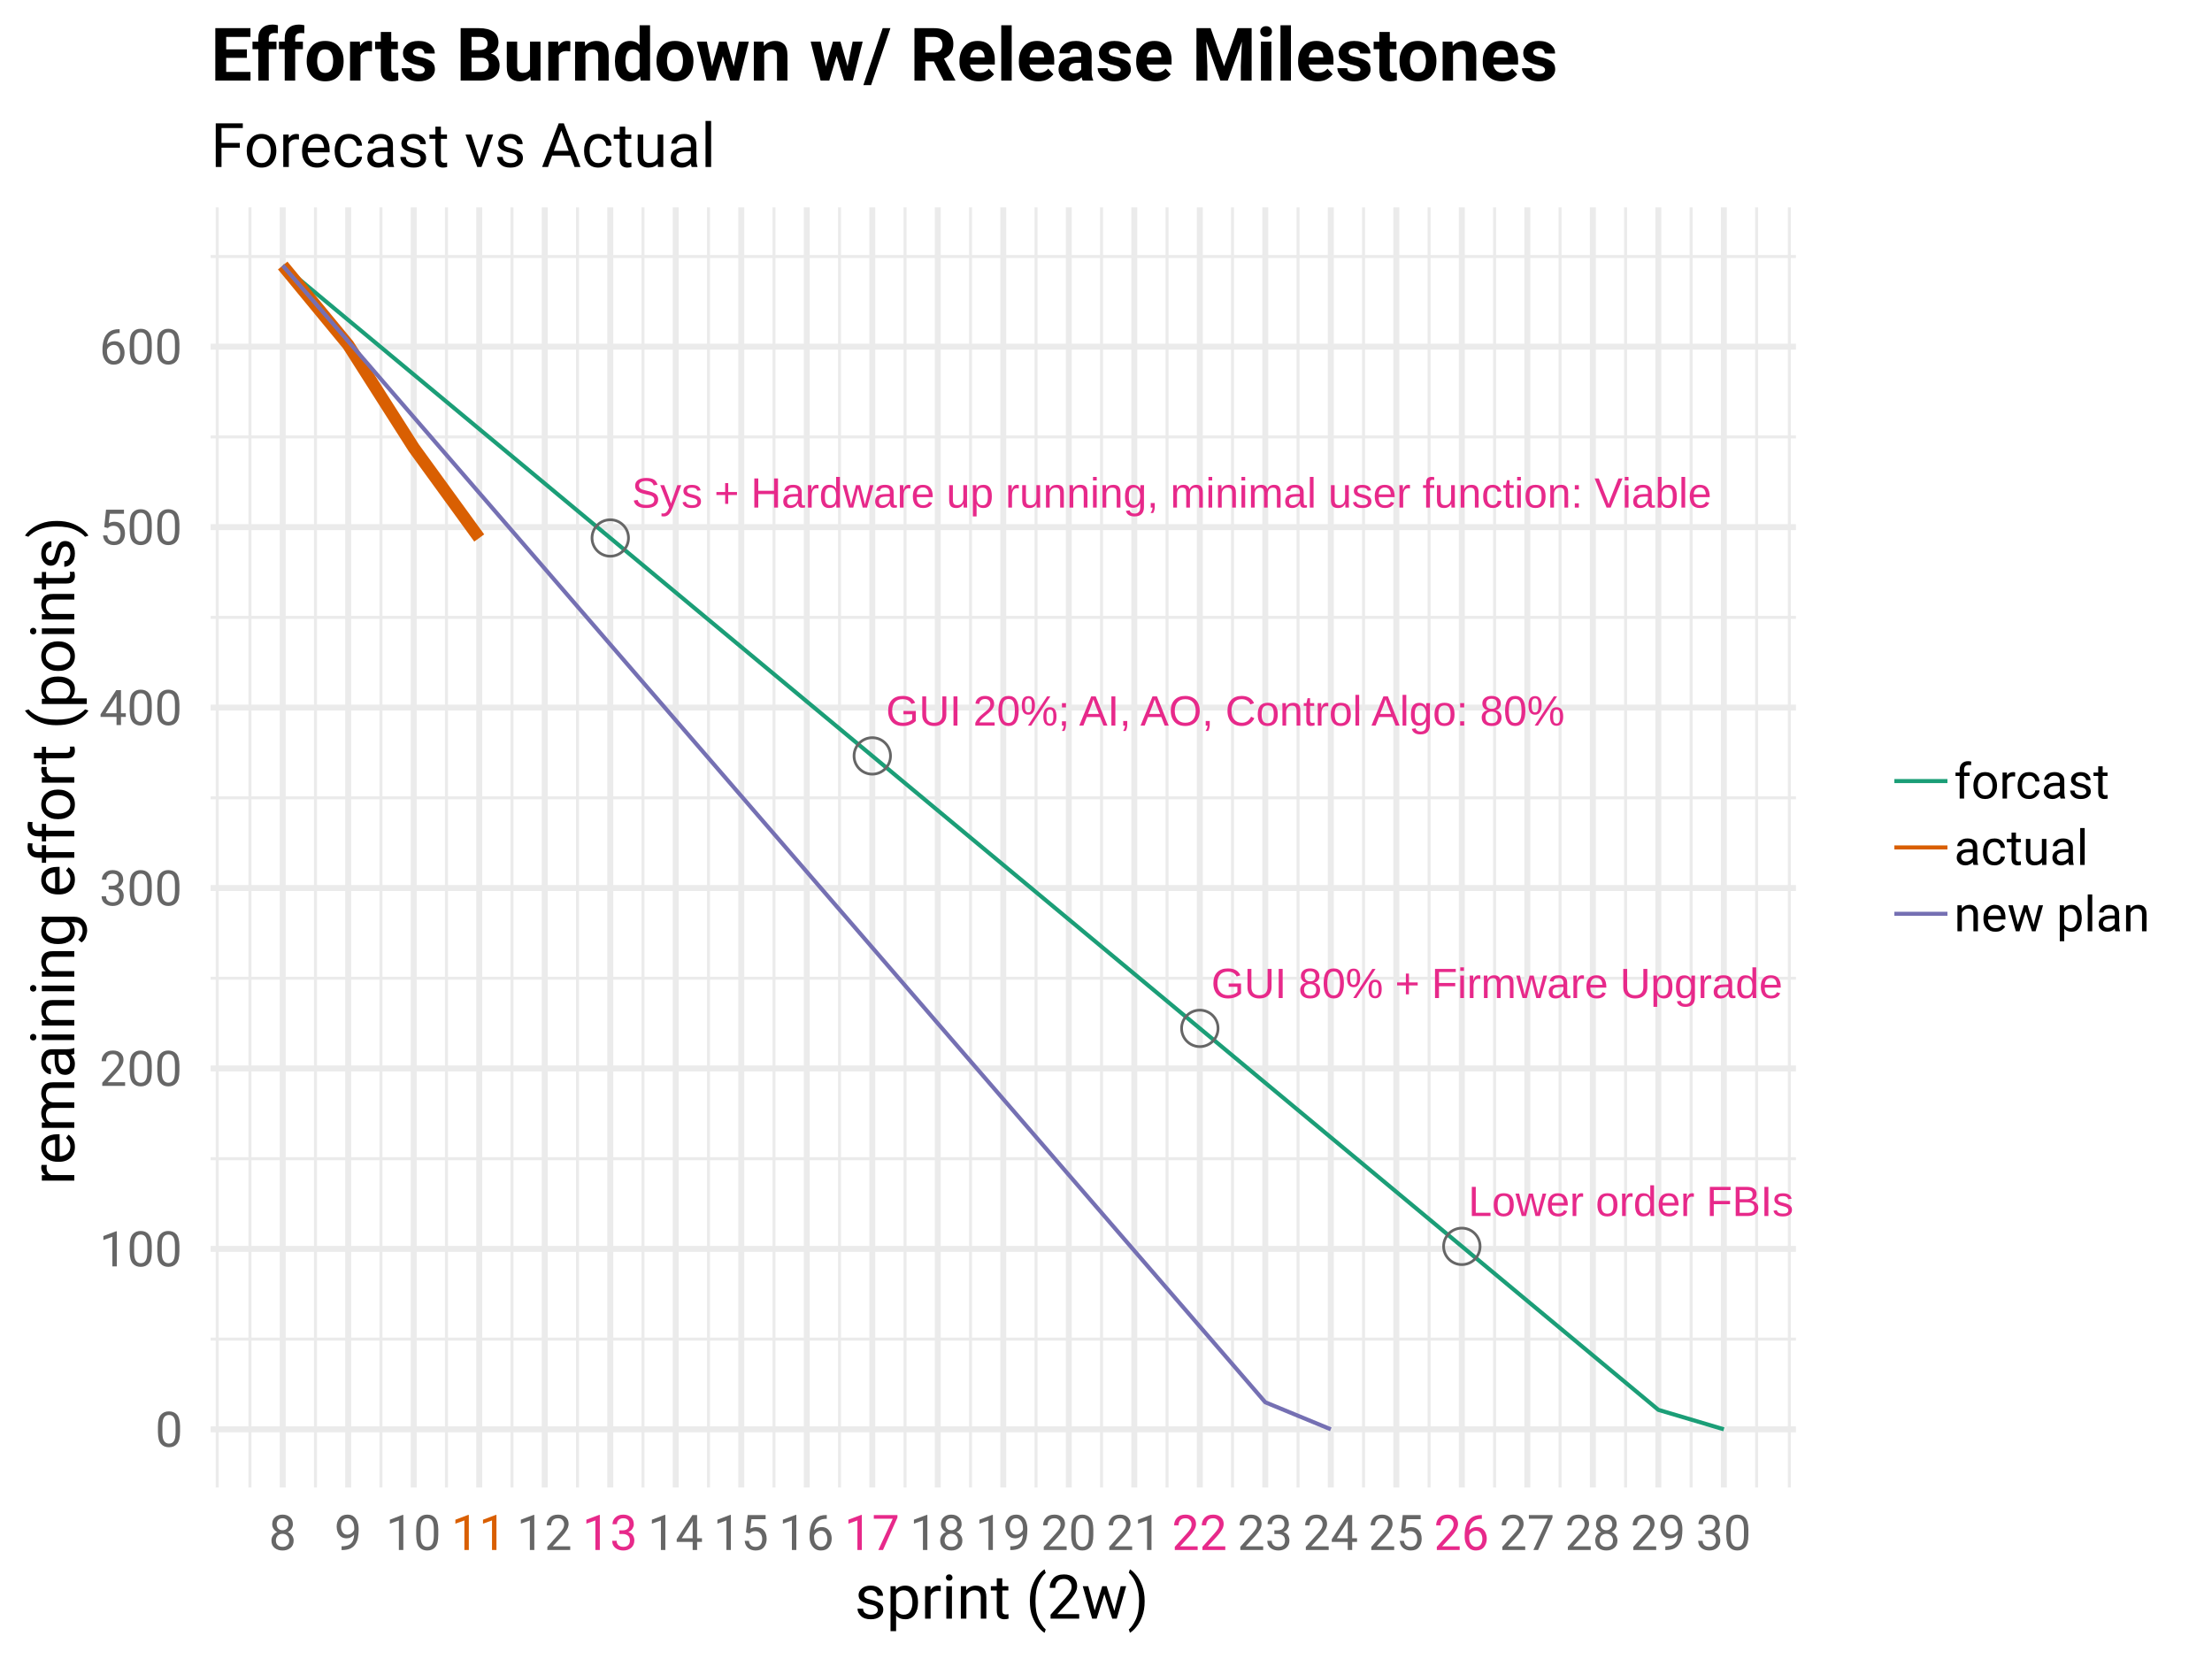
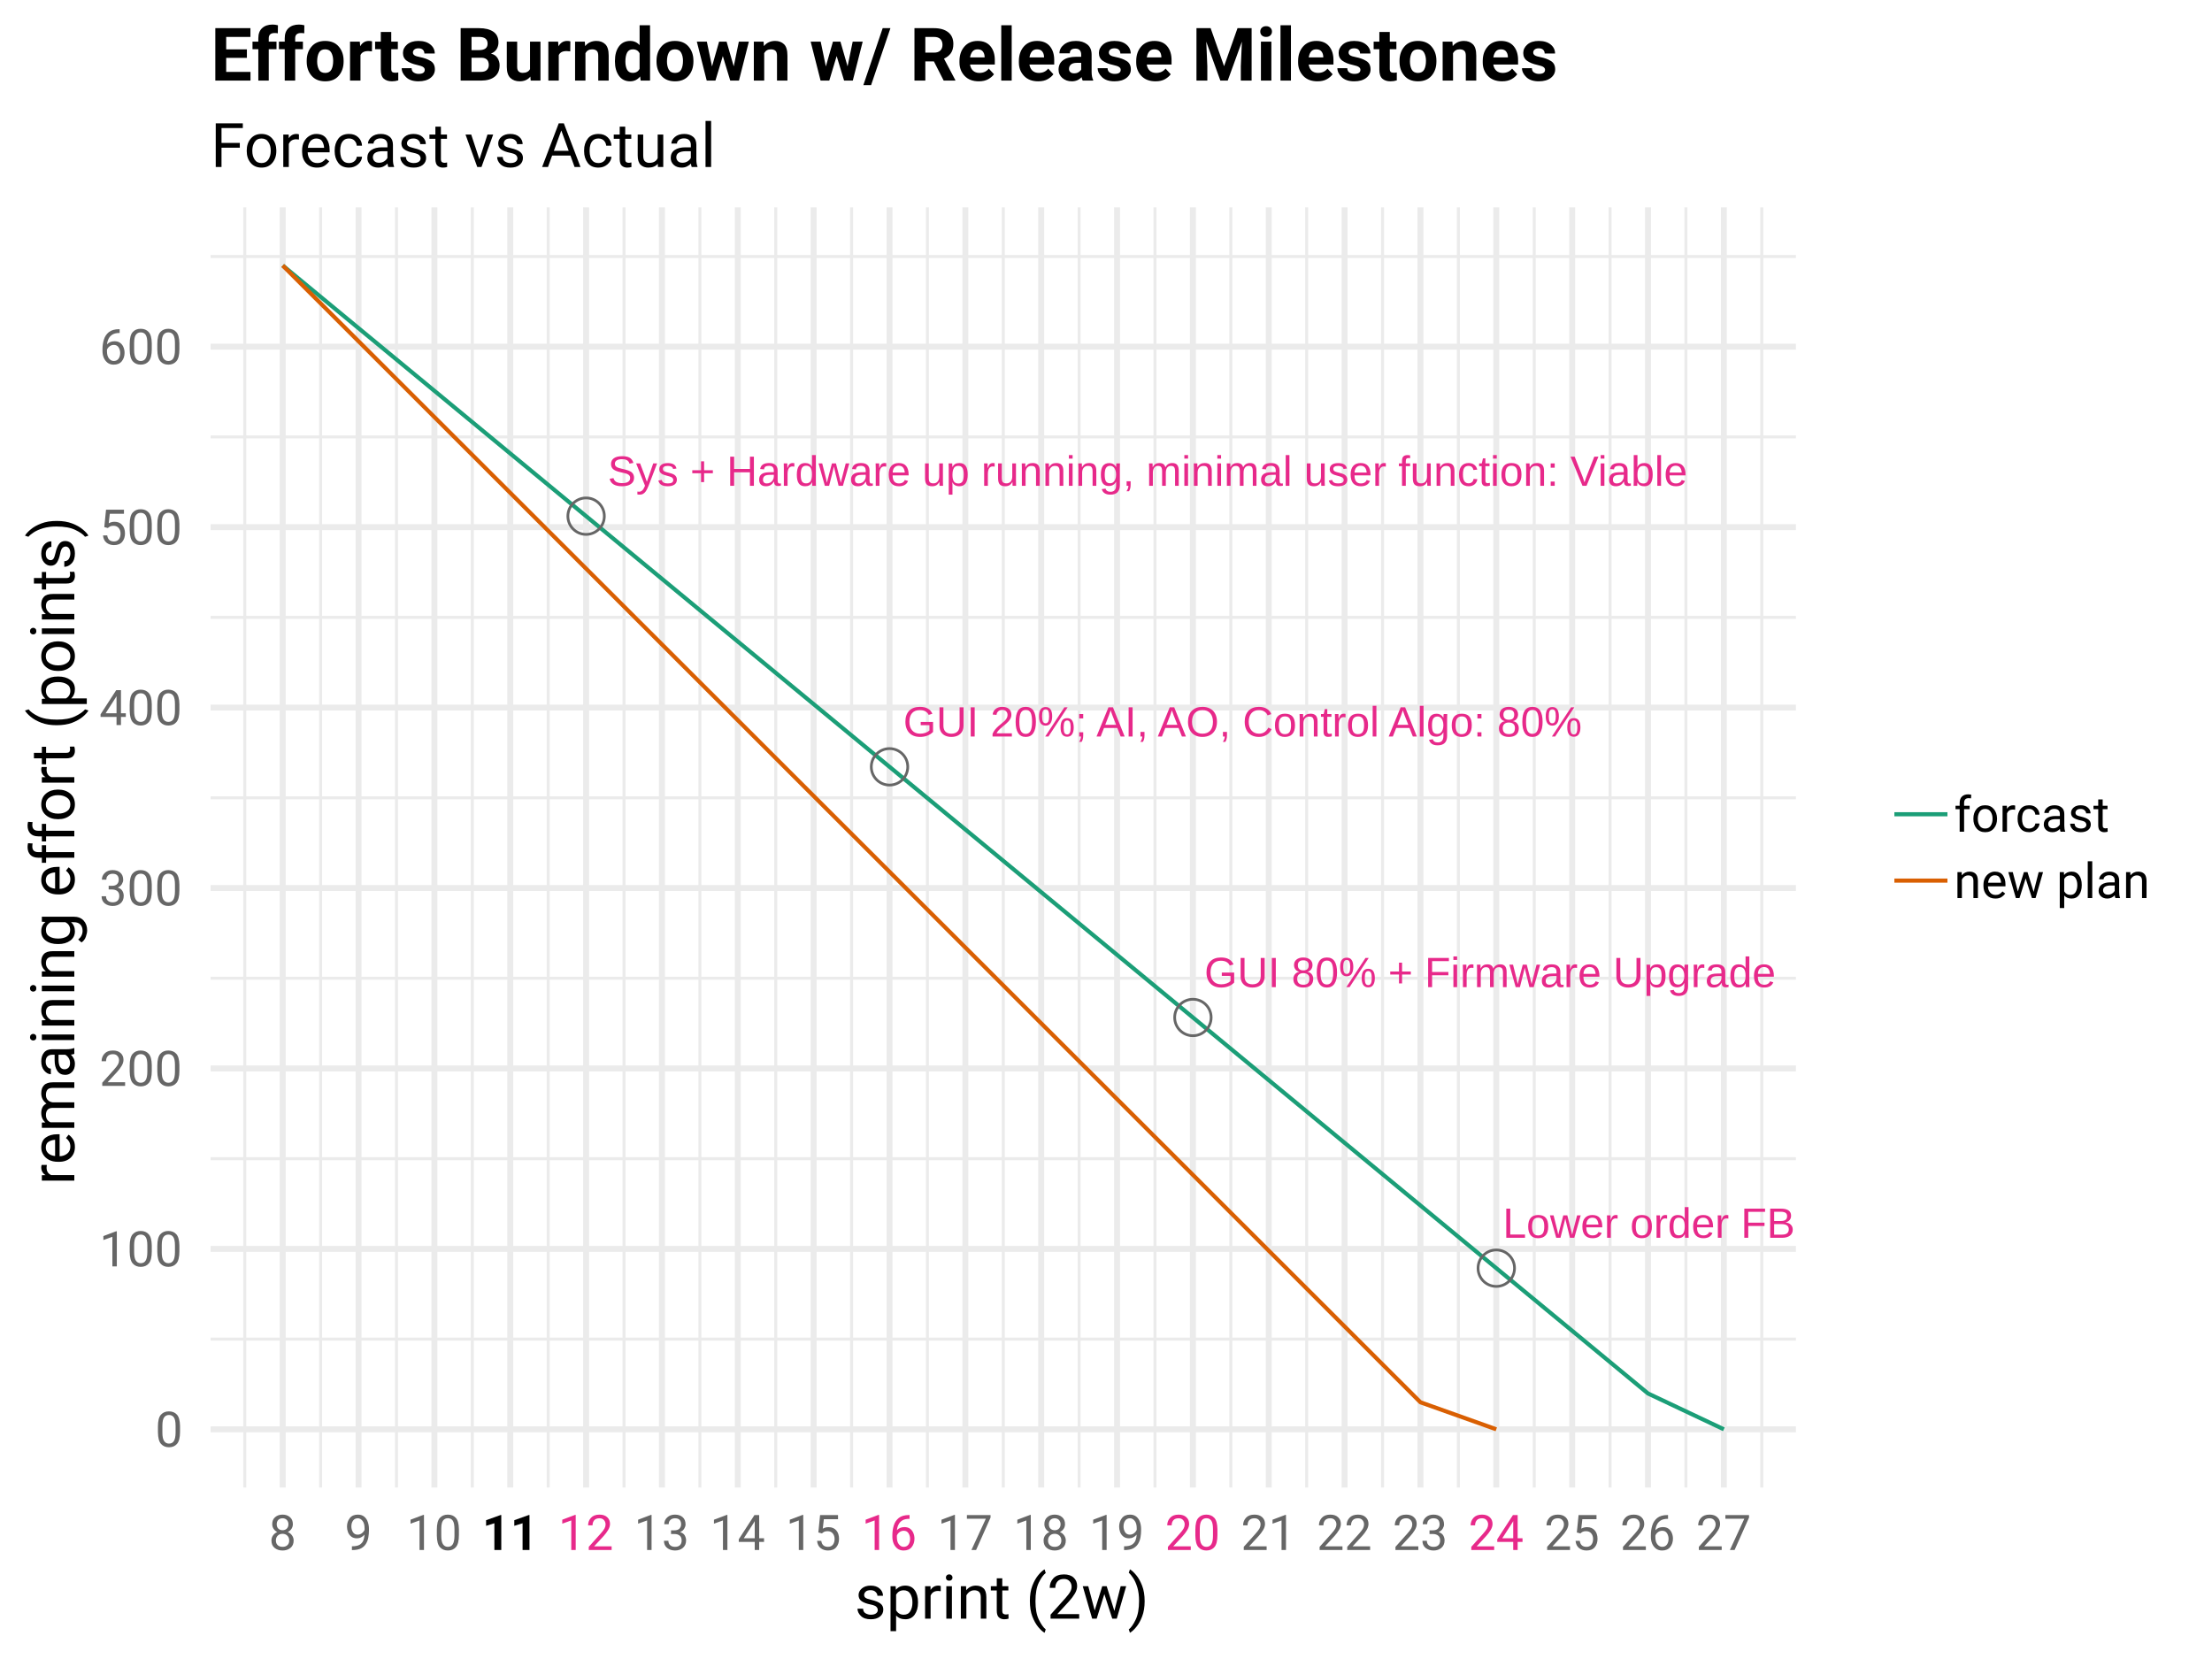
<svg xmlns="http://www.w3.org/2000/svg" viewBox="0 0 576.00 432.00">
  <defs>
    <style type="text/css">
    line, polyline, polygon, path, rect, circle {
      fill: none;
      stroke: #000000;
      stroke-linecap: round;
      stroke-linejoin: round;
      stroke-miterlimit: 10.00;
    }
  </style>
  </defs>
  <rect width="100%" height="100%" style="stroke: none; fill: #FFFFFF;" />
  <defs>
    <clipPath id="cpNTQuODV8NDY3LjY1fDM4Ny4zNXw1My45OQ==">
      <rect x="54.85" y="53.99" width="412.80" height="333.36" />
    </clipPath>
  </defs>
  <polyline points="54.85,348.70 467.65,348.70 " style="stroke-width: 0.78; stroke: #EBEBEB; stroke-linecap: butt;" clip-path="url(#cpNTQuODV8NDY3LjY1fDM4Ny4zNXw1My45OQ==)" />
  <polyline points="54.85,301.72 467.65,301.72 " style="stroke-width: 0.78; stroke: #EBEBEB; stroke-linecap: butt;" clip-path="url(#cpNTQuODV8NDY3LjY1fDM4Ny4zNXw1My45OQ==)" />
  <polyline points="54.85,254.73 467.65,254.73 " style="stroke-width: 0.78; stroke: #EBEBEB; stroke-linecap: butt;" clip-path="url(#cpNTQuODV8NDY3LjY1fDM4Ny4zNXw1My45OQ==)" />
  <polyline points="54.85,207.75 467.65,207.75 " style="stroke-width: 0.78; stroke: #EBEBEB; stroke-linecap: butt;" clip-path="url(#cpNTQuODV8NDY3LjY1fDM4Ny4zNXw1My45OQ==)" />
  <polyline points="54.85,160.76 467.65,160.76 " style="stroke-width: 0.78; stroke: #EBEBEB; stroke-linecap: butt;" clip-path="url(#cpNTQuODV8NDY3LjY1fDM4Ny4zNXw1My45OQ==)" />
  <polyline points="54.85,113.77 467.65,113.77 " style="stroke-width: 0.78; stroke: #EBEBEB; stroke-linecap: butt;" clip-path="url(#cpNTQuODV8NDY3LjY1fDM4Ny4zNXw1My45OQ==)" />
  <polyline points="54.85,66.79 467.65,66.79 " style="stroke-width: 0.78; stroke: #EBEBEB; stroke-linecap: butt;" clip-path="url(#cpNTQuODV8NDY3LjY1fDM4Ny4zNXw1My45OQ==)" />
-   <polyline points="56.56,387.35 56.56,53.99 " style="stroke-width: 0.78; stroke: #EBEBEB; stroke-linecap: butt;" clip-path="url(#cpNTQuODV8NDY3LjY1fDM4Ny4zNXw1My45OQ==)" />
-   <polyline points="65.09,387.35 65.09,53.99 " style="stroke-width: 0.78; stroke: #EBEBEB; stroke-linecap: butt;" clip-path="url(#cpNTQuODV8NDY3LjY1fDM4Ny4zNXw1My45OQ==)" />
-   <polyline points="82.15,387.35 82.15,53.99 " style="stroke-width: 0.78; stroke: #EBEBEB; stroke-linecap: butt;" clip-path="url(#cpNTQuODV8NDY3LjY1fDM4Ny4zNXw1My45OQ==)" />
-   <polyline points="99.20,387.35 99.20,53.99 " style="stroke-width: 0.78; stroke: #EBEBEB; stroke-linecap: butt;" clip-path="url(#cpNTQuODV8NDY3LjY1fDM4Ny4zNXw1My45OQ==)" />
-   <polyline points="116.26,387.35 116.26,53.99 " style="stroke-width: 0.78; stroke: #EBEBEB; stroke-linecap: butt;" clip-path="url(#cpNTQuODV8NDY3LjY1fDM4Ny4zNXw1My45OQ==)" />
-   <polyline points="133.32,387.35 133.32,53.99 " style="stroke-width: 0.78; stroke: #EBEBEB; stroke-linecap: butt;" clip-path="url(#cpNTQuODV8NDY3LjY1fDM4Ny4zNXw1My45OQ==)" />
-   <polyline points="150.38,387.35 150.38,53.99 " style="stroke-width: 0.78; stroke: #EBEBEB; stroke-linecap: butt;" clip-path="url(#cpNTQuODV8NDY3LjY1fDM4Ny4zNXw1My45OQ==)" />
-   <polyline points="167.43,387.35 167.43,53.99 " style="stroke-width: 0.78; stroke: #EBEBEB; stroke-linecap: butt;" clip-path="url(#cpNTQuODV8NDY3LjY1fDM4Ny4zNXw1My45OQ==)" />
-   <polyline points="184.49,387.35 184.49,53.99 " style="stroke-width: 0.78; stroke: #EBEBEB; stroke-linecap: butt;" clip-path="url(#cpNTQuODV8NDY3LjY1fDM4Ny4zNXw1My45OQ==)" />
-   <polyline points="201.55,387.35 201.55,53.99 " style="stroke-width: 0.78; stroke: #EBEBEB; stroke-linecap: butt;" clip-path="url(#cpNTQuODV8NDY3LjY1fDM4Ny4zNXw1My45OQ==)" />
-   <polyline points="218.61,387.35 218.61,53.99 " style="stroke-width: 0.78; stroke: #EBEBEB; stroke-linecap: butt;" clip-path="url(#cpNTQuODV8NDY3LjY1fDM4Ny4zNXw1My45OQ==)" />
-   <polyline points="235.67,387.35 235.67,53.99 " style="stroke-width: 0.78; stroke: #EBEBEB; stroke-linecap: butt;" clip-path="url(#cpNTQuODV8NDY3LjY1fDM4Ny4zNXw1My45OQ==)" />
-   <polyline points="252.72,387.35 252.72,53.99 " style="stroke-width: 0.78; stroke: #EBEBEB; stroke-linecap: butt;" clip-path="url(#cpNTQuODV8NDY3LjY1fDM4Ny4zNXw1My45OQ==)" />
-   <polyline points="269.78,387.35 269.78,53.99 " style="stroke-width: 0.78; stroke: #EBEBEB; stroke-linecap: butt;" clip-path="url(#cpNTQuODV8NDY3LjY1fDM4Ny4zNXw1My45OQ==)" />
-   <polyline points="286.84,387.35 286.84,53.99 " style="stroke-width: 0.78; stroke: #EBEBEB; stroke-linecap: butt;" clip-path="url(#cpNTQuODV8NDY3LjY1fDM4Ny4zNXw1My45OQ==)" />
-   <polyline points="303.90,387.35 303.90,53.99 " style="stroke-width: 0.78; stroke: #EBEBEB; stroke-linecap: butt;" clip-path="url(#cpNTQuODV8NDY3LjY1fDM4Ny4zNXw1My45OQ==)" />
-   <polyline points="320.95,387.35 320.95,53.99 " style="stroke-width: 0.78; stroke: #EBEBEB; stroke-linecap: butt;" clip-path="url(#cpNTQuODV8NDY3LjY1fDM4Ny4zNXw1My45OQ==)" />
-   <polyline points="338.01,387.35 338.01,53.99 " style="stroke-width: 0.78; stroke: #EBEBEB; stroke-linecap: butt;" clip-path="url(#cpNTQuODV8NDY3LjY1fDM4Ny4zNXw1My45OQ==)" />
-   <polyline points="355.07,387.35 355.07,53.99 " style="stroke-width: 0.78; stroke: #EBEBEB; stroke-linecap: butt;" clip-path="url(#cpNTQuODV8NDY3LjY1fDM4Ny4zNXw1My45OQ==)" />
-   <polyline points="372.13,387.35 372.13,53.99 " style="stroke-width: 0.78; stroke: #EBEBEB; stroke-linecap: butt;" clip-path="url(#cpNTQuODV8NDY3LjY1fDM4Ny4zNXw1My45OQ==)" />
-   <polyline points="389.19,387.35 389.19,53.99 " style="stroke-width: 0.78; stroke: #EBEBEB; stroke-linecap: butt;" clip-path="url(#cpNTQuODV8NDY3LjY1fDM4Ny4zNXw1My45OQ==)" />
-   <polyline points="406.24,387.35 406.24,53.99 " style="stroke-width: 0.78; stroke: #EBEBEB; stroke-linecap: butt;" clip-path="url(#cpNTQuODV8NDY3LjY1fDM4Ny4zNXw1My45OQ==)" />
-   <polyline points="423.30,387.35 423.30,53.99 " style="stroke-width: 0.78; stroke: #EBEBEB; stroke-linecap: butt;" clip-path="url(#cpNTQuODV8NDY3LjY1fDM4Ny4zNXw1My45OQ==)" />
-   <polyline points="440.36,387.35 440.36,53.99 " style="stroke-width: 0.78; stroke: #EBEBEB; stroke-linecap: butt;" clip-path="url(#cpNTQuODV8NDY3LjY1fDM4Ny4zNXw1My45OQ==)" />
-   <polyline points="457.42,387.35 457.42,53.99 " style="stroke-width: 0.78; stroke: #EBEBEB; stroke-linecap: butt;" clip-path="url(#cpNTQuODV8NDY3LjY1fDM4Ny4zNXw1My45OQ==)" />
-   <polyline points="465.94,387.35 465.94,53.99 " style="stroke-width: 0.78; stroke: #EBEBEB; stroke-linecap: butt;" clip-path="url(#cpNTQuODV8NDY3LjY1fDM4Ny4zNXw1My45OQ==)" />
+   <polyline points="63.74,387.35 63.74,53.99 " style="stroke-width: 0.78; stroke: #EBEBEB; stroke-linecap: butt;" clip-path="url(#cpNTQuODV8NDY3LjY1fDM4Ny4zNXw1My45OQ==)" />
+   <polyline points="83.49,387.35 83.49,53.99 " style="stroke-width: 0.78; stroke: #EBEBEB; stroke-linecap: butt;" clip-path="url(#cpNTQuODV8NDY3LjY1fDM4Ny4zNXw1My45OQ==)" />
+   <polyline points="103.24,387.35 103.24,53.99 " style="stroke-width: 0.78; stroke: #EBEBEB; stroke-linecap: butt;" clip-path="url(#cpNTQuODV8NDY3LjY1fDM4Ny4zNXw1My45OQ==)" />
+   <polyline points="122.99,387.35 122.99,53.99 " style="stroke-width: 0.78; stroke: #EBEBEB; stroke-linecap: butt;" clip-path="url(#cpNTQuODV8NDY3LjY1fDM4Ny4zNXw1My45OQ==)" />
+   <polyline points="142.75,387.35 142.75,53.99 " style="stroke-width: 0.78; stroke: #EBEBEB; stroke-linecap: butt;" clip-path="url(#cpNTQuODV8NDY3LjY1fDM4Ny4zNXw1My45OQ==)" />
+   <polyline points="162.50,387.35 162.50,53.99 " style="stroke-width: 0.78; stroke: #EBEBEB; stroke-linecap: butt;" clip-path="url(#cpNTQuODV8NDY3LjY1fDM4Ny4zNXw1My45OQ==)" />
+   <polyline points="182.25,387.35 182.25,53.99 " style="stroke-width: 0.78; stroke: #EBEBEB; stroke-linecap: butt;" clip-path="url(#cpNTQuODV8NDY3LjY1fDM4Ny4zNXw1My45OQ==)" />
+   <polyline points="202.00,387.35 202.00,53.99 " style="stroke-width: 0.78; stroke: #EBEBEB; stroke-linecap: butt;" clip-path="url(#cpNTQuODV8NDY3LjY1fDM4Ny4zNXw1My45OQ==)" />
+   <polyline points="221.75,387.35 221.75,53.99 " style="stroke-width: 0.78; stroke: #EBEBEB; stroke-linecap: butt;" clip-path="url(#cpNTQuODV8NDY3LjY1fDM4Ny4zNXw1My45OQ==)" />
+   <polyline points="241.50,387.35 241.50,53.99 " style="stroke-width: 0.78; stroke: #EBEBEB; stroke-linecap: butt;" clip-path="url(#cpNTQuODV8NDY3LjY1fDM4Ny4zNXw1My45OQ==)" />
+   <polyline points="261.25,387.35 261.25,53.99 " style="stroke-width: 0.78; stroke: #EBEBEB; stroke-linecap: butt;" clip-path="url(#cpNTQuODV8NDY3LjY1fDM4Ny4zNXw1My45OQ==)" />
+   <polyline points="281.00,387.35 281.00,53.99 " style="stroke-width: 0.78; stroke: #EBEBEB; stroke-linecap: butt;" clip-path="url(#cpNTQuODV8NDY3LjY1fDM4Ny4zNXw1My45OQ==)" />
+   <polyline points="300.75,387.35 300.75,53.99 " style="stroke-width: 0.78; stroke: #EBEBEB; stroke-linecap: butt;" clip-path="url(#cpNTQuODV8NDY3LjY1fDM4Ny4zNXw1My45OQ==)" />
+   <polyline points="320.51,387.35 320.51,53.99 " style="stroke-width: 0.78; stroke: #EBEBEB; stroke-linecap: butt;" clip-path="url(#cpNTQuODV8NDY3LjY1fDM4Ny4zNXw1My45OQ==)" />
+   <polyline points="340.26,387.35 340.26,53.99 " style="stroke-width: 0.78; stroke: #EBEBEB; stroke-linecap: butt;" clip-path="url(#cpNTQuODV8NDY3LjY1fDM4Ny4zNXw1My45OQ==)" />
+   <polyline points="360.01,387.35 360.01,53.99 " style="stroke-width: 0.78; stroke: #EBEBEB; stroke-linecap: butt;" clip-path="url(#cpNTQuODV8NDY3LjY1fDM4Ny4zNXw1My45OQ==)" />
+   <polyline points="379.76,387.35 379.76,53.99 " style="stroke-width: 0.78; stroke: #EBEBEB; stroke-linecap: butt;" clip-path="url(#cpNTQuODV8NDY3LjY1fDM4Ny4zNXw1My45OQ==)" />
+   <polyline points="399.51,387.35 399.51,53.99 " style="stroke-width: 0.78; stroke: #EBEBEB; stroke-linecap: butt;" clip-path="url(#cpNTQuODV8NDY3LjY1fDM4Ny4zNXw1My45OQ==)" />
+   <polyline points="419.26,387.35 419.26,53.99 " style="stroke-width: 0.78; stroke: #EBEBEB; stroke-linecap: butt;" clip-path="url(#cpNTQuODV8NDY3LjY1fDM4Ny4zNXw1My45OQ==)" />
+   <polyline points="439.01,387.35 439.01,53.99 " style="stroke-width: 0.78; stroke: #EBEBEB; stroke-linecap: butt;" clip-path="url(#cpNTQuODV8NDY3LjY1fDM4Ny4zNXw1My45OQ==)" />
+   <polyline points="458.76,387.35 458.76,53.99 " style="stroke-width: 0.78; stroke: #EBEBEB; stroke-linecap: butt;" clip-path="url(#cpNTQuODV8NDY3LjY1fDM4Ny4zNXw1My45OQ==)" />
  <polyline points="54.85,372.19 467.65,372.19 " style="stroke-width: 1.55; stroke: #EBEBEB; stroke-linecap: butt;" clip-path="url(#cpNTQuODV8NDY3LjY1fDM4Ny4zNXw1My45OQ==)" />
  <polyline points="54.85,325.21 467.65,325.21 " style="stroke-width: 1.55; stroke: #EBEBEB; stroke-linecap: butt;" clip-path="url(#cpNTQuODV8NDY3LjY1fDM4Ny4zNXw1My45OQ==)" />
  <polyline points="54.85,278.22 467.65,278.22 " style="stroke-width: 1.55; stroke: #EBEBEB; stroke-linecap: butt;" clip-path="url(#cpNTQuODV8NDY3LjY1fDM4Ny4zNXw1My45OQ==)" />
  <polyline points="54.85,231.24 467.65,231.24 " style="stroke-width: 1.55; stroke: #EBEBEB; stroke-linecap: butt;" clip-path="url(#cpNTQuODV8NDY3LjY1fDM4Ny4zNXw1My45OQ==)" />
  <polyline points="54.85,184.25 467.65,184.25 " style="stroke-width: 1.55; stroke: #EBEBEB; stroke-linecap: butt;" clip-path="url(#cpNTQuODV8NDY3LjY1fDM4Ny4zNXw1My45OQ==)" />
  <polyline points="54.85,137.27 467.65,137.27 " style="stroke-width: 1.55; stroke: #EBEBEB; stroke-linecap: butt;" clip-path="url(#cpNTQuODV8NDY3LjY1fDM4Ny4zNXw1My45OQ==)" />
  <polyline points="54.85,90.28 467.65,90.28 " style="stroke-width: 1.55; stroke: #EBEBEB; stroke-linecap: butt;" clip-path="url(#cpNTQuODV8NDY3LjY1fDM4Ny4zNXw1My45OQ==)" />
  <polyline points="73.62,387.35 73.62,53.99 " style="stroke-width: 1.55; stroke: #EBEBEB; stroke-linecap: butt;" clip-path="url(#cpNTQuODV8NDY3LjY1fDM4Ny4zNXw1My45OQ==)" />
-   <polyline points="90.67,387.35 90.67,53.99 " style="stroke-width: 1.55; stroke: #EBEBEB; stroke-linecap: butt;" clip-path="url(#cpNTQuODV8NDY3LjY1fDM4Ny4zNXw1My45OQ==)" />
-   <polyline points="107.73,387.35 107.73,53.99 " style="stroke-width: 1.55; stroke: #EBEBEB; stroke-linecap: butt;" clip-path="url(#cpNTQuODV8NDY3LjY1fDM4Ny4zNXw1My45OQ==)" />
-   <polyline points="124.79,387.35 124.79,53.99 " style="stroke-width: 1.55; stroke: #EBEBEB; stroke-linecap: butt;" clip-path="url(#cpNTQuODV8NDY3LjY1fDM4Ny4zNXw1My45OQ==)" />
-   <polyline points="141.85,387.35 141.85,53.99 " style="stroke-width: 1.55; stroke: #EBEBEB; stroke-linecap: butt;" clip-path="url(#cpNTQuODV8NDY3LjY1fDM4Ny4zNXw1My45OQ==)" />
-   <polyline points="158.91,387.35 158.91,53.99 " style="stroke-width: 1.55; stroke: #EBEBEB; stroke-linecap: butt;" clip-path="url(#cpNTQuODV8NDY3LjY1fDM4Ny4zNXw1My45OQ==)" />
-   <polyline points="175.96,387.35 175.96,53.99 " style="stroke-width: 1.55; stroke: #EBEBEB; stroke-linecap: butt;" clip-path="url(#cpNTQuODV8NDY3LjY1fDM4Ny4zNXw1My45OQ==)" />
-   <polyline points="193.02,387.35 193.02,53.99 " style="stroke-width: 1.55; stroke: #EBEBEB; stroke-linecap: butt;" clip-path="url(#cpNTQuODV8NDY3LjY1fDM4Ny4zNXw1My45OQ==)" />
-   <polyline points="210.08,387.35 210.08,53.99 " style="stroke-width: 1.55; stroke: #EBEBEB; stroke-linecap: butt;" clip-path="url(#cpNTQuODV8NDY3LjY1fDM4Ny4zNXw1My45OQ==)" />
-   <polyline points="227.14,387.35 227.14,53.99 " style="stroke-width: 1.55; stroke: #EBEBEB; stroke-linecap: butt;" clip-path="url(#cpNTQuODV8NDY3LjY1fDM4Ny4zNXw1My45OQ==)" />
-   <polyline points="244.19,387.35 244.19,53.99 " style="stroke-width: 1.55; stroke: #EBEBEB; stroke-linecap: butt;" clip-path="url(#cpNTQuODV8NDY3LjY1fDM4Ny4zNXw1My45OQ==)" />
-   <polyline points="261.25,387.35 261.25,53.99 " style="stroke-width: 1.55; stroke: #EBEBEB; stroke-linecap: butt;" clip-path="url(#cpNTQuODV8NDY3LjY1fDM4Ny4zNXw1My45OQ==)" />
-   <polyline points="278.31,387.35 278.31,53.99 " style="stroke-width: 1.55; stroke: #EBEBEB; stroke-linecap: butt;" clip-path="url(#cpNTQuODV8NDY3LjY1fDM4Ny4zNXw1My45OQ==)" />
-   <polyline points="295.37,387.35 295.37,53.99 " style="stroke-width: 1.55; stroke: #EBEBEB; stroke-linecap: butt;" clip-path="url(#cpNTQuODV8NDY3LjY1fDM4Ny4zNXw1My45OQ==)" />
-   <polyline points="312.43,387.35 312.43,53.99 " style="stroke-width: 1.55; stroke: #EBEBEB; stroke-linecap: butt;" clip-path="url(#cpNTQuODV8NDY3LjY1fDM4Ny4zNXw1My45OQ==)" />
-   <polyline points="329.48,387.35 329.48,53.99 " style="stroke-width: 1.55; stroke: #EBEBEB; stroke-linecap: butt;" clip-path="url(#cpNTQuODV8NDY3LjY1fDM4Ny4zNXw1My45OQ==)" />
-   <polyline points="346.54,387.35 346.54,53.99 " style="stroke-width: 1.55; stroke: #EBEBEB; stroke-linecap: butt;" clip-path="url(#cpNTQuODV8NDY3LjY1fDM4Ny4zNXw1My45OQ==)" />
-   <polyline points="363.60,387.35 363.60,53.99 " style="stroke-width: 1.55; stroke: #EBEBEB; stroke-linecap: butt;" clip-path="url(#cpNTQuODV8NDY3LjY1fDM4Ny4zNXw1My45OQ==)" />
-   <polyline points="380.66,387.35 380.66,53.99 " style="stroke-width: 1.55; stroke: #EBEBEB; stroke-linecap: butt;" clip-path="url(#cpNTQuODV8NDY3LjY1fDM4Ny4zNXw1My45OQ==)" />
-   <polyline points="397.71,387.35 397.71,53.99 " style="stroke-width: 1.55; stroke: #EBEBEB; stroke-linecap: butt;" clip-path="url(#cpNTQuODV8NDY3LjY1fDM4Ny4zNXw1My45OQ==)" />
-   <polyline points="414.77,387.35 414.77,53.99 " style="stroke-width: 1.55; stroke: #EBEBEB; stroke-linecap: butt;" clip-path="url(#cpNTQuODV8NDY3LjY1fDM4Ny4zNXw1My45OQ==)" />
-   <polyline points="431.83,387.35 431.83,53.99 " style="stroke-width: 1.55; stroke: #EBEBEB; stroke-linecap: butt;" clip-path="url(#cpNTQuODV8NDY3LjY1fDM4Ny4zNXw1My45OQ==)" />
+   <polyline points="93.37,387.35 93.37,53.99 " style="stroke-width: 1.55; stroke: #EBEBEB; stroke-linecap: butt;" clip-path="url(#cpNTQuODV8NDY3LjY1fDM4Ny4zNXw1My45OQ==)" />
+   <polyline points="113.12,387.35 113.12,53.99 " style="stroke-width: 1.55; stroke: #EBEBEB; stroke-linecap: butt;" clip-path="url(#cpNTQuODV8NDY3LjY1fDM4Ny4zNXw1My45OQ==)" />
+   <polyline points="132.87,387.35 132.87,53.99 " style="stroke-width: 1.55; stroke: #EBEBEB; stroke-linecap: butt;" clip-path="url(#cpNTQuODV8NDY3LjY1fDM4Ny4zNXw1My45OQ==)" />
+   <polyline points="152.62,387.35 152.62,53.99 " style="stroke-width: 1.55; stroke: #EBEBEB; stroke-linecap: butt;" clip-path="url(#cpNTQuODV8NDY3LjY1fDM4Ny4zNXw1My45OQ==)" />
+   <polyline points="172.37,387.35 172.37,53.99 " style="stroke-width: 1.55; stroke: #EBEBEB; stroke-linecap: butt;" clip-path="url(#cpNTQuODV8NDY3LjY1fDM4Ny4zNXw1My45OQ==)" />
+   <polyline points="192.12,387.35 192.12,53.99 " style="stroke-width: 1.55; stroke: #EBEBEB; stroke-linecap: butt;" clip-path="url(#cpNTQuODV8NDY3LjY1fDM4Ny4zNXw1My45OQ==)" />
+   <polyline points="211.87,387.35 211.87,53.99 " style="stroke-width: 1.55; stroke: #EBEBEB; stroke-linecap: butt;" clip-path="url(#cpNTQuODV8NDY3LjY1fDM4Ny4zNXw1My45OQ==)" />
+   <polyline points="231.63,387.35 231.63,53.99 " style="stroke-width: 1.55; stroke: #EBEBEB; stroke-linecap: butt;" clip-path="url(#cpNTQuODV8NDY3LjY1fDM4Ny4zNXw1My45OQ==)" />
+   <polyline points="251.38,387.35 251.38,53.99 " style="stroke-width: 1.55; stroke: #EBEBEB; stroke-linecap: butt;" clip-path="url(#cpNTQuODV8NDY3LjY1fDM4Ny4zNXw1My45OQ==)" />
+   <polyline points="271.13,387.35 271.13,53.99 " style="stroke-width: 1.55; stroke: #EBEBEB; stroke-linecap: butt;" clip-path="url(#cpNTQuODV8NDY3LjY1fDM4Ny4zNXw1My45OQ==)" />
+   <polyline points="290.88,387.35 290.88,53.99 " style="stroke-width: 1.55; stroke: #EBEBEB; stroke-linecap: butt;" clip-path="url(#cpNTQuODV8NDY3LjY1fDM4Ny4zNXw1My45OQ==)" />
+   <polyline points="310.63,387.35 310.63,53.99 " style="stroke-width: 1.55; stroke: #EBEBEB; stroke-linecap: butt;" clip-path="url(#cpNTQuODV8NDY3LjY1fDM4Ny4zNXw1My45OQ==)" />
+   <polyline points="330.38,387.35 330.38,53.99 " style="stroke-width: 1.55; stroke: #EBEBEB; stroke-linecap: butt;" clip-path="url(#cpNTQuODV8NDY3LjY1fDM4Ny4zNXw1My45OQ==)" />
+   <polyline points="350.13,387.35 350.13,53.99 " style="stroke-width: 1.55; stroke: #EBEBEB; stroke-linecap: butt;" clip-path="url(#cpNTQuODV8NDY3LjY1fDM4Ny4zNXw1My45OQ==)" />
+   <polyline points="369.88,387.35 369.88,53.99 " style="stroke-width: 1.55; stroke: #EBEBEB; stroke-linecap: butt;" clip-path="url(#cpNTQuODV8NDY3LjY1fDM4Ny4zNXw1My45OQ==)" />
+   <polyline points="389.63,387.35 389.63,53.99 " style="stroke-width: 1.55; stroke: #EBEBEB; stroke-linecap: butt;" clip-path="url(#cpNTQuODV8NDY3LjY1fDM4Ny4zNXw1My45OQ==)" />
+   <polyline points="409.39,387.35 409.39,53.99 " style="stroke-width: 1.55; stroke: #EBEBEB; stroke-linecap: butt;" clip-path="url(#cpNTQuODV8NDY3LjY1fDM4Ny4zNXw1My45OQ==)" />
+   <polyline points="429.14,387.35 429.14,53.99 " style="stroke-width: 1.55; stroke: #EBEBEB; stroke-linecap: butt;" clip-path="url(#cpNTQuODV8NDY3LjY1fDM4Ny4zNXw1My45OQ==)" />
  <polyline points="448.89,387.35 448.89,53.99 " style="stroke-width: 1.55; stroke: #EBEBEB; stroke-linecap: butt;" clip-path="url(#cpNTQuODV8NDY3LjY1fDM4Ny4zNXw1My45OQ==)" />
-   <polyline points="73.62,69.14 90.67,83.33 107.73,97.52 124.79,111.71 141.85,125.90 158.91,140.09 175.96,154.28 193.02,168.47 210.08,182.66 227.14,196.84 244.19,211.03 261.25,225.22 278.31,239.41 295.37,253.60 312.43,267.79 329.48,281.98 346.54,296.17 363.60,310.36 380.66,324.55 397.71,338.74 414.77,352.93 431.83,367.12 448.89,372.19 " style="stroke-width: 1.07; stroke: #1B9E77; stroke-linecap: butt;" clip-path="url(#cpNTQuODV8NDY3LjY1fDM4Ny4zNXw1My45OQ==)" />
-   <polyline points="73.62,69.14 90.67,89.81 107.73,116.59 124.79,140.09 " style="stroke-width: 3.20; stroke: #D95F02; stroke-linecap: butt;" clip-path="url(#cpNTQuODV8NDY3LjY1fDM4Ny4zNXw1My45OQ==)" />
-   <polyline points="73.62,69.14 90.67,88.87 107.73,108.61 124.79,128.34 141.85,148.07 158.91,167.81 175.96,187.54 193.02,207.28 210.08,227.01 227.14,246.74 244.19,266.48 261.25,286.21 278.31,305.94 295.37,325.68 312.43,345.41 329.48,365.15 346.54,372.19 " style="stroke-width: 1.07; stroke: #7570B3; stroke-linecap: butt;" clip-path="url(#cpNTQuODV8NDY3LjY1fDM4Ny4zNXw1My45OQ==)" />
-   <circle cx="158.91" cy="140.09" r="3.56pt" style="stroke-width: 0.71; stroke: #666666;" clip-path="url(#cpNTQuODV8NDY3LjY1fDM4Ny4zNXw1My45OQ==)" />
-   <circle cx="227.14" cy="196.84" r="3.56pt" style="stroke-width: 0.71; stroke: #666666;" clip-path="url(#cpNTQuODV8NDY3LjY1fDM4Ny4zNXw1My45OQ==)" />
-   <circle cx="312.43" cy="267.79" r="3.56pt" style="stroke-width: 0.71; stroke: #666666;" clip-path="url(#cpNTQuODV8NDY3LjY1fDM4Ny4zNXw1My45OQ==)" />
-   <circle cx="380.66" cy="324.55" r="3.56pt" style="stroke-width: 0.71; stroke: #666666;" clip-path="url(#cpNTQuODV8NDY3LjY1fDM4Ny4zNXw1My45OQ==)" />
+   <polyline points="73.62,69.14 93.37,85.46 113.12,101.77 132.87,118.09 152.62,134.41 172.37,150.73 192.12,167.05 211.87,183.36 231.63,199.68 251.38,216.00 271.13,232.32 290.88,248.64 310.63,264.95 330.38,281.27 350.13,297.59 369.88,313.91 389.63,330.23 409.39,346.54 429.14,362.86 448.89,372.19 " style="stroke-width: 1.07; stroke: #1B9E77; stroke-linecap: butt;" clip-path="url(#cpNTQuODV8NDY3LjY1fDM4Ny4zNXw1My45OQ==)" />
+   <polyline points="73.62,69.14 93.37,88.87 113.12,108.61 132.87,128.34 152.62,148.07 172.37,167.81 192.12,187.54 211.87,207.28 231.63,227.01 251.38,246.74 271.13,266.48 290.88,286.21 310.63,305.94 330.38,325.68 350.13,345.41 369.88,365.15 389.63,372.19 " style="stroke-width: 1.07; stroke: #D95F02; stroke-linecap: butt;" clip-path="url(#cpNTQuODV8NDY3LjY1fDM4Ny4zNXw1My45OQ==)" />
+   <circle cx="152.62" cy="134.41" r="3.56pt" style="stroke-width: 0.71; stroke: #666666;" clip-path="url(#cpNTQuODV8NDY3LjY1fDM4Ny4zNXw1My45OQ==)" />
+   <circle cx="231.63" cy="199.68" r="3.56pt" style="stroke-width: 0.71; stroke: #666666;" clip-path="url(#cpNTQuODV8NDY3LjY1fDM4Ny4zNXw1My45OQ==)" />
+   <circle cx="310.63" cy="264.95" r="3.56pt" style="stroke-width: 0.71; stroke: #666666;" clip-path="url(#cpNTQuODV8NDY3LjY1fDM4Ny4zNXw1My45OQ==)" />
+   <circle cx="389.63" cy="330.23" r="3.56pt" style="stroke-width: 0.71; stroke: #666666;" clip-path="url(#cpNTQuODV8NDY3LjY1fDM4Ny4zNXw1My45OQ==)" />
  <g clip-path="url(#cpNTQuODV8NDY3LjY1fDM4Ny4zNXw1My45OQ==)">
-     <text x="164.53" y="132.18" style="font-size: 11.04px; fill: #E7298A; font-family: Arial;" textLength="281.34px" lengthAdjust="spacingAndGlyphs">Sys + Hardware up running, minimal user function: Viable</text>
+     <text x="158.25" y="126.51" style="font-size: 11.04px; fill: #E7298A; font-family: Arial;" textLength="281.34px" lengthAdjust="spacingAndGlyphs">Sys + Hardware up running, minimal user function: Viable</text>
  </g>
  <g clip-path="url(#cpNTQuODV8NDY3LjY1fDM4Ny4zNXw1My45OQ==)">
-     <text x="230.71" y="188.94" style="font-size: 11.04px; fill: #E7298A; font-family: Arial;" textLength="178.55px" lengthAdjust="spacingAndGlyphs">GUI 20%; AI, AO, Control Algo: 80%</text>
+     <text x="235.20" y="191.78" style="font-size: 11.04px; fill: #E7298A; font-family: Arial;" textLength="178.55px" lengthAdjust="spacingAndGlyphs">GUI 20%; AI, AO, Control Algo: 80%</text>
  </g>
  <g clip-path="url(#cpNTQuODV8NDY3LjY1fDM4Ny4zNXw1My45OQ==)">
-     <text x="315.40" y="259.89" style="font-size: 11.04px; fill: #E7298A; font-family: Arial;" textLength="148.78px" lengthAdjust="spacingAndGlyphs">GUI 80% + Firmware Upgrade</text>
+     <text x="313.61" y="257.05" style="font-size: 11.04px; fill: #E7298A; font-family: Arial;" textLength="148.78px" lengthAdjust="spacingAndGlyphs">GUI 80% + Firmware Upgrade</text>
  </g>
  <g clip-path="url(#cpNTQuODV8NDY3LjY1fDM4Ny4zNXw1My45OQ==)">
-     <text x="382.35" y="316.65" style="font-size: 11.04px; fill: #E7298A; font-family: Arial;" textLength="84.67px" lengthAdjust="spacingAndGlyphs">Lower order FBIs</text>
+     <text x="391.33" y="322.32" style="font-size: 11.04px; fill: #E7298A; font-family: Arial;" textLength="84.67px" lengthAdjust="spacingAndGlyphs">Lower order FBIs</text>
  </g>
  <defs>
    <clipPath id="cpMC4wMHw1NzYuMDB8NDMyLjAwfDAuMDA=">
      <rect x="0.00" y="0.00" width="576.00" height="432.00" />
    </clipPath>
  </defs>
  <g clip-path="url(#cpMC4wMHw1NzYuMDB8NDMyLjAwfDAuMDA=)">
    <text x="40.41" y="376.74" style="font-size: 12.80px; fill: #666666; font-family: Roboto;" textLength="7.28px" lengthAdjust="spacingAndGlyphs">0</text>
  </g>
  <g clip-path="url(#cpMC4wMHw1NzYuMDB8NDMyLjAwfDAuMDA=)">
    <text x="25.86" y="329.76" style="font-size: 12.80px; fill: #666666; font-family: Roboto;" textLength="21.83px" lengthAdjust="spacingAndGlyphs">100</text>
  </g>
  <g clip-path="url(#cpMC4wMHw1NzYuMDB8NDMyLjAwfDAuMDA=)">
    <text x="25.86" y="282.77" style="font-size: 12.80px; fill: #666666; font-family: Roboto;" textLength="21.83px" lengthAdjust="spacingAndGlyphs">200</text>
  </g>
  <g clip-path="url(#cpMC4wMHw1NzYuMDB8NDMyLjAwfDAuMDA=)">
    <text x="25.86" y="235.79" style="font-size: 12.80px; fill: #666666; font-family: Roboto;" textLength="21.83px" lengthAdjust="spacingAndGlyphs">300</text>
  </g>
  <g clip-path="url(#cpMC4wMHw1NzYuMDB8NDMyLjAwfDAuMDA=)">
    <text x="25.86" y="188.80" style="font-size: 12.80px; fill: #666666; font-family: Roboto;" textLength="21.83px" lengthAdjust="spacingAndGlyphs">400</text>
  </g>
  <g clip-path="url(#cpMC4wMHw1NzYuMDB8NDMyLjAwfDAuMDA=)">
    <text x="25.86" y="141.82" style="font-size: 12.80px; fill: #666666; font-family: Roboto;" textLength="21.83px" lengthAdjust="spacingAndGlyphs">500</text>
  </g>
  <g clip-path="url(#cpMC4wMHw1NzYuMDB8NDMyLjAwfDAuMDA=)">
    <text x="25.86" y="94.83" style="font-size: 12.80px; fill: #666666; font-family: Roboto;" textLength="21.83px" lengthAdjust="spacingAndGlyphs">600</text>
  </g>
  <g clip-path="url(#cpMC4wMHw1NzYuMDB8NDMyLjAwfDAuMDA=)">
    <text x="69.98" y="403.62" style="font-size: 12.80px; fill: #666666; font-family: Roboto;" textLength="7.28px" lengthAdjust="spacingAndGlyphs">8</text>
  </g>
  <g clip-path="url(#cpMC4wMHw1NzYuMDB8NDMyLjAwfDAuMDA=)">
-     <text x="87.04" y="403.62" style="font-size: 12.80px; fill: #666666; font-family: Roboto;" textLength="7.28px" lengthAdjust="spacingAndGlyphs">9</text>
+     <text x="89.73" y="403.62" style="font-size: 12.80px; fill: #666666; font-family: Roboto;" textLength="7.28px" lengthAdjust="spacingAndGlyphs">9</text>
  </g>
  <g clip-path="url(#cpMC4wMHw1NzYuMDB8NDMyLjAwfDAuMDA=)">
-     <text x="100.46" y="403.62" style="font-size: 12.80px; fill: #666666; font-family: Roboto;" textLength="14.55px" lengthAdjust="spacingAndGlyphs">10</text>
+     <text x="105.84" y="403.62" style="font-size: 12.80px; fill: #666666; font-family: Roboto;" textLength="14.55px" lengthAdjust="spacingAndGlyphs">10</text>
  </g>
  <g clip-path="url(#cpMC4wMHw1NzYuMDB8NDMyLjAwfDAuMDA=)">
-     <text x="117.52" y="403.62" style="font-size: 12.80px; fill: #D95F02; font-family: Roboto;" textLength="14.55px" lengthAdjust="spacingAndGlyphs">11</text>
+     <text x="125.53" y="403.62" style="font-size: 12.80px; font-weight: bold; font-family: Roboto;" textLength="14.69px" lengthAdjust="spacingAndGlyphs">11</text>
  </g>
  <g clip-path="url(#cpMC4wMHw1NzYuMDB8NDMyLjAwfDAuMDA=)">
-     <text x="134.57" y="403.62" style="font-size: 12.80px; fill: #666666; font-family: Roboto;" textLength="14.55px" lengthAdjust="spacingAndGlyphs">12</text>
+     <text x="145.35" y="403.62" style="font-size: 12.80px; fill: #E7298A; font-family: Roboto;" textLength="14.55px" lengthAdjust="spacingAndGlyphs">12</text>
  </g>
  <g clip-path="url(#cpMC4wMHw1NzYuMDB8NDMyLjAwfDAuMDA=)">
-     <text x="151.63" y="403.62" style="font-size: 12.80px; fill: #E7298A; font-family: Roboto;" textLength="14.55px" lengthAdjust="spacingAndGlyphs">13</text>
+     <text x="165.10" y="403.62" style="font-size: 12.80px; fill: #666666; font-family: Roboto;" textLength="14.55px" lengthAdjust="spacingAndGlyphs">13</text>
  </g>
  <g clip-path="url(#cpMC4wMHw1NzYuMDB8NDMyLjAwfDAuMDA=)">
-     <text x="168.69" y="403.62" style="font-size: 12.80px; fill: #666666; font-family: Roboto;" textLength="14.55px" lengthAdjust="spacingAndGlyphs">14</text>
+     <text x="184.85" y="403.62" style="font-size: 12.80px; fill: #666666; font-family: Roboto;" textLength="14.55px" lengthAdjust="spacingAndGlyphs">14</text>
  </g>
  <g clip-path="url(#cpMC4wMHw1NzYuMDB8NDMyLjAwfDAuMDA=)">
-     <text x="185.75" y="403.62" style="font-size: 12.80px; fill: #666666; font-family: Roboto;" textLength="14.55px" lengthAdjust="spacingAndGlyphs">15</text>
+     <text x="204.60" y="403.62" style="font-size: 12.80px; fill: #666666; font-family: Roboto;" textLength="14.55px" lengthAdjust="spacingAndGlyphs">15</text>
  </g>
  <g clip-path="url(#cpMC4wMHw1NzYuMDB8NDMyLjAwfDAuMDA=)">
-     <text x="202.80" y="403.62" style="font-size: 12.80px; fill: #666666; font-family: Roboto;" textLength="14.55px" lengthAdjust="spacingAndGlyphs">16</text>
+     <text x="224.35" y="403.62" style="font-size: 12.80px; fill: #E7298A; font-family: Roboto;" textLength="14.55px" lengthAdjust="spacingAndGlyphs">16</text>
  </g>
  <g clip-path="url(#cpMC4wMHw1NzYuMDB8NDMyLjAwfDAuMDA=)">
-     <text x="219.86" y="403.62" style="font-size: 12.80px; fill: #E7298A; font-family: Roboto;" textLength="14.55px" lengthAdjust="spacingAndGlyphs">17</text>
+     <text x="244.10" y="403.62" style="font-size: 12.80px; fill: #666666; font-family: Roboto;" textLength="14.55px" lengthAdjust="spacingAndGlyphs">17</text>
  </g>
  <g clip-path="url(#cpMC4wMHw1NzYuMDB8NDMyLjAwfDAuMDA=)">
-     <text x="236.92" y="403.62" style="font-size: 12.80px; fill: #666666; font-family: Roboto;" textLength="14.55px" lengthAdjust="spacingAndGlyphs">18</text>
+     <text x="263.85" y="403.62" style="font-size: 12.80px; fill: #666666; font-family: Roboto;" textLength="14.55px" lengthAdjust="spacingAndGlyphs">18</text>
  </g>
  <g clip-path="url(#cpMC4wMHw1NzYuMDB8NDMyLjAwfDAuMDA=)">
-     <text x="253.98" y="403.62" style="font-size: 12.80px; fill: #666666; font-family: Roboto;" textLength="14.55px" lengthAdjust="spacingAndGlyphs">19</text>
+     <text x="283.60" y="403.62" style="font-size: 12.80px; fill: #666666; font-family: Roboto;" textLength="14.55px" lengthAdjust="spacingAndGlyphs">19</text>
  </g>
  <g clip-path="url(#cpMC4wMHw1NzYuMDB8NDMyLjAwfDAuMDA=)">
-     <text x="271.03" y="403.62" style="font-size: 12.80px; fill: #666666; font-family: Roboto;" textLength="14.55px" lengthAdjust="spacingAndGlyphs">20</text>
+     <text x="303.35" y="403.62" style="font-size: 12.80px; fill: #E7298A; font-family: Roboto;" textLength="14.55px" lengthAdjust="spacingAndGlyphs">20</text>
  </g>
  <g clip-path="url(#cpMC4wMHw1NzYuMDB8NDMyLjAwfDAuMDA=)">
-     <text x="288.09" y="403.62" style="font-size: 12.80px; fill: #666666; font-family: Roboto;" textLength="14.55px" lengthAdjust="spacingAndGlyphs">21</text>
+     <text x="323.11" y="403.62" style="font-size: 12.80px; fill: #666666; font-family: Roboto;" textLength="14.55px" lengthAdjust="spacingAndGlyphs">21</text>
  </g>
  <g clip-path="url(#cpMC4wMHw1NzYuMDB8NDMyLjAwfDAuMDA=)">
-     <text x="305.15" y="403.62" style="font-size: 12.80px; fill: #E7298A; font-family: Roboto;" textLength="14.55px" lengthAdjust="spacingAndGlyphs">22</text>
+     <text x="342.86" y="403.62" style="font-size: 12.80px; fill: #666666; font-family: Roboto;" textLength="14.55px" lengthAdjust="spacingAndGlyphs">22</text>
  </g>
  <g clip-path="url(#cpMC4wMHw1NzYuMDB8NDMyLjAwfDAuMDA=)">
-     <text x="322.21" y="403.62" style="font-size: 12.80px; fill: #666666; font-family: Roboto;" textLength="14.55px" lengthAdjust="spacingAndGlyphs">23</text>
+     <text x="362.61" y="403.62" style="font-size: 12.80px; fill: #666666; font-family: Roboto;" textLength="14.55px" lengthAdjust="spacingAndGlyphs">23</text>
  </g>
  <g clip-path="url(#cpMC4wMHw1NzYuMDB8NDMyLjAwfDAuMDA=)">
-     <text x="339.27" y="403.62" style="font-size: 12.80px; fill: #666666; font-family: Roboto;" textLength="14.55px" lengthAdjust="spacingAndGlyphs">24</text>
+     <text x="382.36" y="403.62" style="font-size: 12.80px; fill: #E7298A; font-family: Roboto;" textLength="14.55px" lengthAdjust="spacingAndGlyphs">24</text>
  </g>
  <g clip-path="url(#cpMC4wMHw1NzYuMDB8NDMyLjAwfDAuMDA=)">
-     <text x="356.32" y="403.62" style="font-size: 12.80px; fill: #666666; font-family: Roboto;" textLength="14.55px" lengthAdjust="spacingAndGlyphs">25</text>
+     <text x="402.11" y="403.62" style="font-size: 12.80px; fill: #666666; font-family: Roboto;" textLength="14.55px" lengthAdjust="spacingAndGlyphs">25</text>
  </g>
  <g clip-path="url(#cpMC4wMHw1NzYuMDB8NDMyLjAwfDAuMDA=)">
-     <text x="373.38" y="403.62" style="font-size: 12.80px; fill: #E7298A; font-family: Roboto;" textLength="14.55px" lengthAdjust="spacingAndGlyphs">26</text>
+     <text x="421.86" y="403.62" style="font-size: 12.80px; fill: #666666; font-family: Roboto;" textLength="14.55px" lengthAdjust="spacingAndGlyphs">26</text>
  </g>
  <g clip-path="url(#cpMC4wMHw1NzYuMDB8NDMyLjAwfDAuMDA=)">
-     <text x="390.44" y="403.62" style="font-size: 12.80px; fill: #666666; font-family: Roboto;" textLength="14.55px" lengthAdjust="spacingAndGlyphs">27</text>
-   </g>
-   <g clip-path="url(#cpMC4wMHw1NzYuMDB8NDMyLjAwfDAuMDA=)">
-     <text x="407.50" y="403.62" style="font-size: 12.80px; fill: #666666; font-family: Roboto;" textLength="14.55px" lengthAdjust="spacingAndGlyphs">28</text>
-   </g>
-   <g clip-path="url(#cpMC4wMHw1NzYuMDB8NDMyLjAwfDAuMDA=)">
-     <text x="424.55" y="403.62" style="font-size: 12.80px; fill: #666666; font-family: Roboto;" textLength="14.55px" lengthAdjust="spacingAndGlyphs">29</text>
-   </g>
-   <g clip-path="url(#cpMC4wMHw1NzYuMDB8NDMyLjAwfDAuMDA=)">
-     <text x="441.61" y="403.62" style="font-size: 12.80px; fill: #666666; font-family: Roboto;" textLength="14.55px" lengthAdjust="spacingAndGlyphs">30</text>
+     <text x="441.61" y="403.62" style="font-size: 12.80px; fill: #666666; font-family: Roboto;" textLength="14.55px" lengthAdjust="spacingAndGlyphs">27</text>
  </g>
  <g clip-path="url(#cpMC4wMHw1NzYuMDB8NDMyLjAwfDAuMDA=)">
    <text x="222.54" y="421.50" style="font-size: 16.00px; font-family: Roboto;" textLength="77.42px" lengthAdjust="spacingAndGlyphs">sprint (2w)</text>
  </g>
  <g clip-path="url(#cpMC4wMHw1NzYuMDB8NDMyLjAwfDAuMDA=)">
    <text transform="translate(19.35,308.54) rotate(-90)" style="font-size: 16.00px; font-family: Roboto;" textLength="175.76px" lengthAdjust="spacingAndGlyphs">remaining effort (points)</text>
  </g>
-   <line x1="493.29" y1="203.39" x2="507.11" y2="203.39" style="stroke-width: 1.07; stroke: #1B9E77; stroke-linecap: butt;" clip-path="url(#cpMC4wMHw1NzYuMDB8NDMyLjAwfDAuMDA=)" />
-   <line x1="493.29" y1="220.67" x2="507.11" y2="220.67" style="stroke-width: 1.07; stroke: #D95F02; stroke-linecap: butt;" clip-path="url(#cpMC4wMHw1NzYuMDB8NDMyLjAwfDAuMDA=)" />
-   <line x1="493.29" y1="237.95" x2="507.11" y2="237.95" style="stroke-width: 1.07; stroke: #7570B3; stroke-linecap: butt;" clip-path="url(#cpMC4wMHw1NzYuMDB8NDMyLjAwfDAuMDA=)" />
+   <line x1="493.29" y1="212.03" x2="507.11" y2="212.03" style="stroke-width: 1.07; stroke: #1B9E77; stroke-linecap: butt;" clip-path="url(#cpMC4wMHw1NzYuMDB8NDMyLjAwfDAuMDA=)" />
+   <line x1="493.29" y1="229.31" x2="507.11" y2="229.31" style="stroke-width: 1.07; stroke: #D95F02; stroke-linecap: butt;" clip-path="url(#cpMC4wMHw1NzYuMDB8NDMyLjAwfDAuMDA=)" />
  <g clip-path="url(#cpMC4wMHw1NzYuMDB8NDMyLjAwfDAuMDA=)">
-     <text x="508.84" y="207.94" style="font-size: 12.80px; font-family: Roboto;" textLength="40.84px" lengthAdjust="spacingAndGlyphs">forcast</text>
+     <text x="508.84" y="216.58" style="font-size: 12.80px; font-family: Roboto;" textLength="40.84px" lengthAdjust="spacingAndGlyphs">forcast</text>
  </g>
  <g clip-path="url(#cpMC4wMHw1NzYuMDB8NDMyLjAwfDAuMDA=)">
-     <text x="508.84" y="225.22" style="font-size: 12.80px; font-family: Roboto;" textLength="35.22px" lengthAdjust="spacingAndGlyphs">actual</text>
-   </g>
-   <g clip-path="url(#cpMC4wMHw1NzYuMDB8NDMyLjAwfDAuMDA=)">
-     <text x="508.84" y="242.50" style="font-size: 12.80px; font-family: Roboto;" textLength="51.22px" lengthAdjust="spacingAndGlyphs">new plan</text>
+     <text x="508.84" y="233.86" style="font-size: 12.80px; font-family: Roboto;" textLength="51.22px" lengthAdjust="spacingAndGlyphs">new plan</text>
  </g>
  <g clip-path="url(#cpMC4wMHw1NzYuMDB8NDMyLjAwfDAuMDA=)">
    <text x="54.85" y="43.49" style="font-size: 16.00px; font-family: Roboto;" textLength="132.92px" lengthAdjust="spacingAndGlyphs">Forecast vs Actual</text>
  </g>
  <g clip-path="url(#cpMC4wMHw1NzYuMDB8NDMyLjAwfDAuMDA=)">
    <text x="54.85" y="20.99" style="font-size: 19.20px; font-weight: bold; font-family: Roboto;" textLength="350.80px" lengthAdjust="spacingAndGlyphs">Efforts Burndown w/ Release Milestones</text>
  </g>
</svg>
